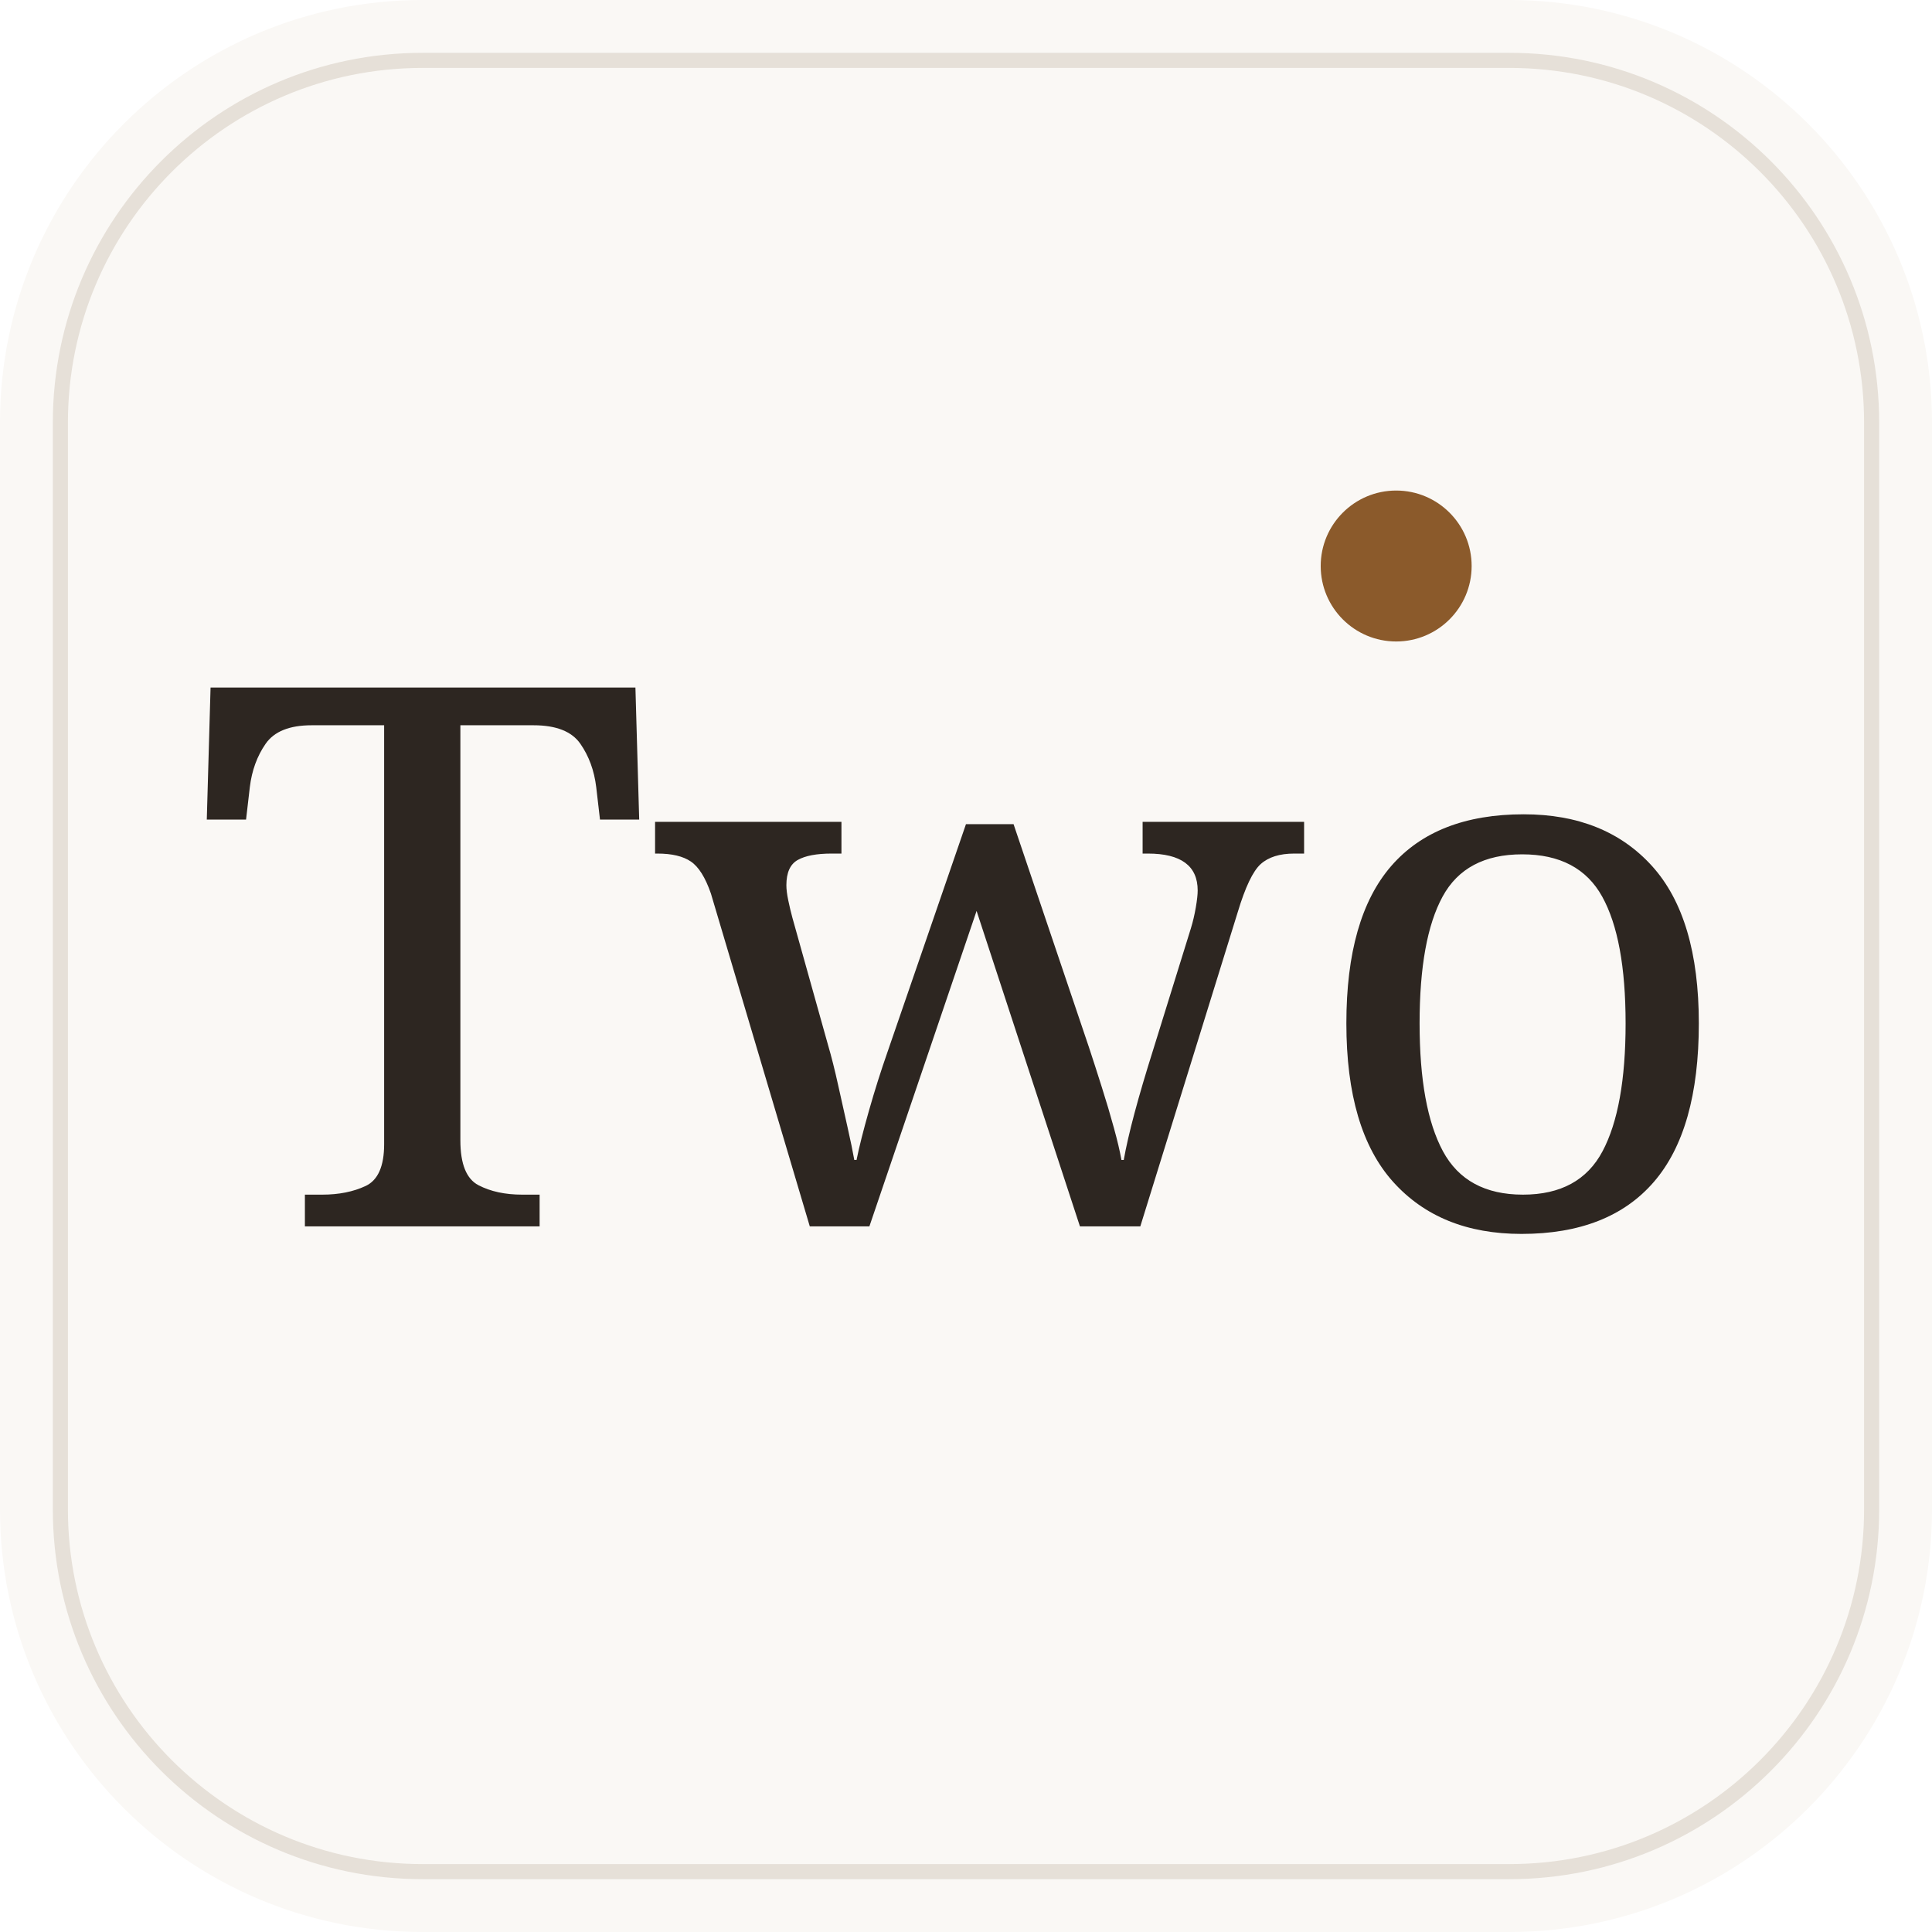
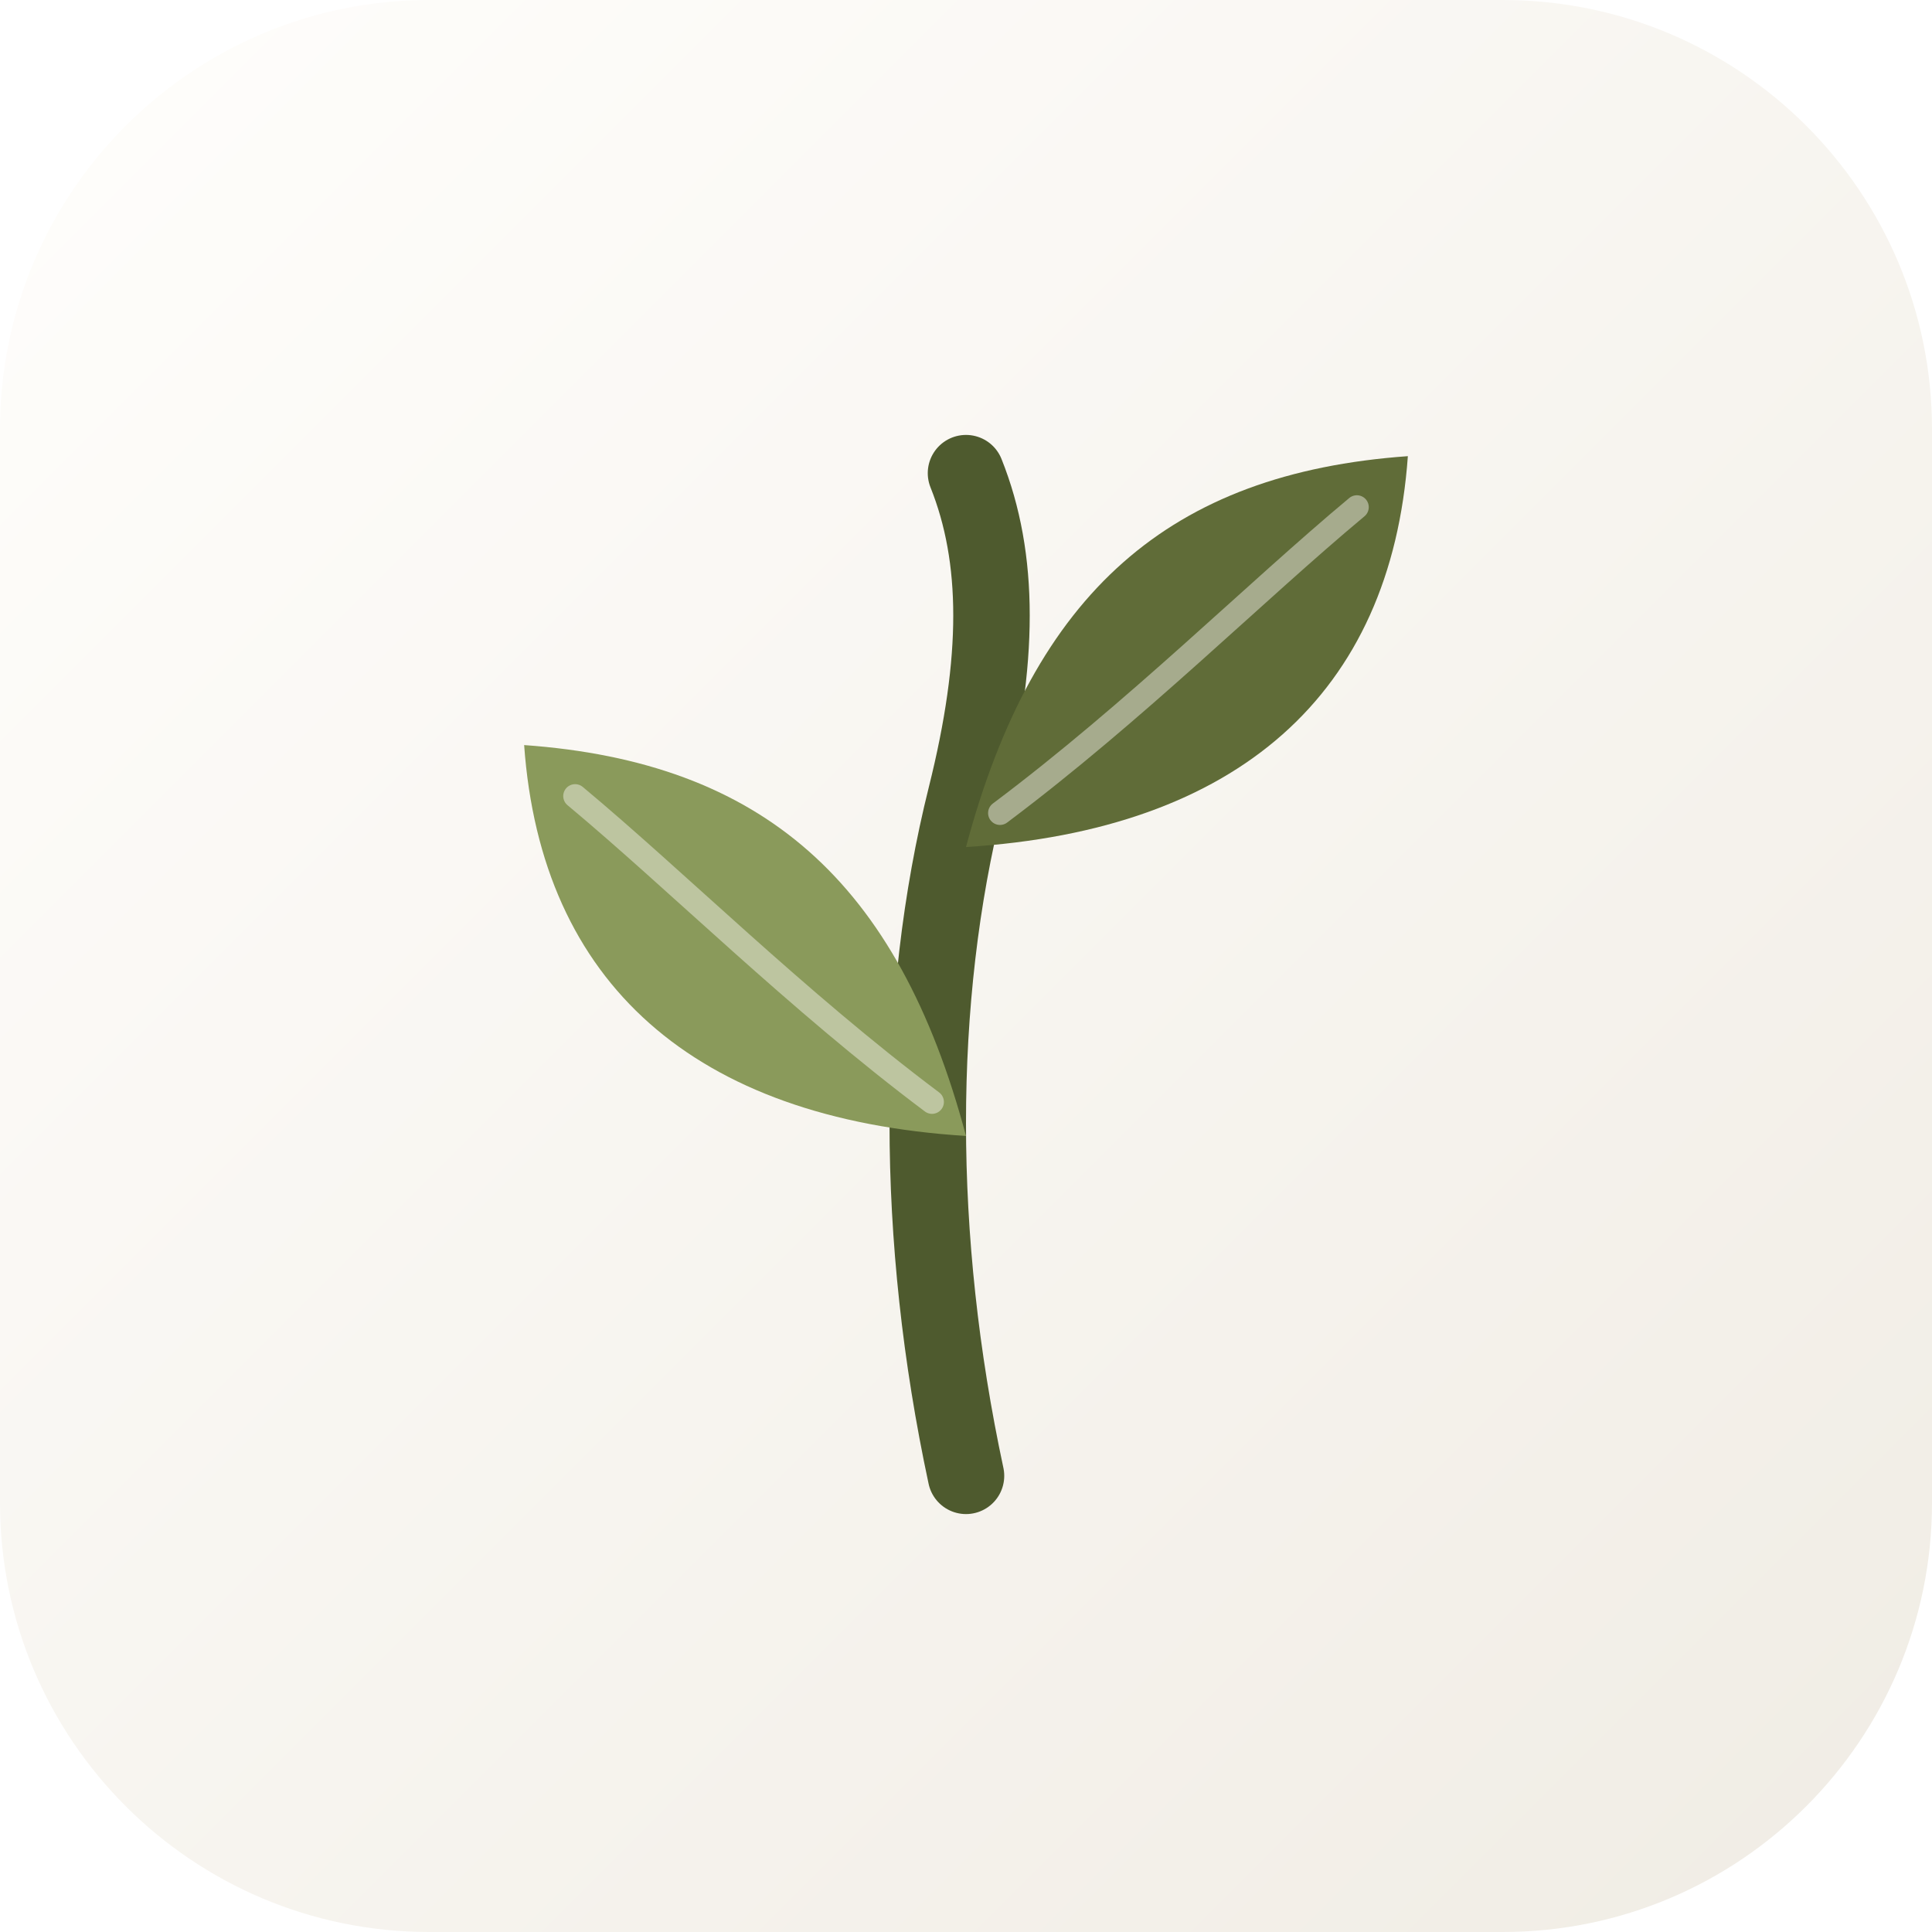
- <svg xmlns="http://www.w3.org/2000/svg" viewBox="0 0 512 512" width="512" height="512">
-   <rect width="512" height="512" rx="112" fill="#FAF8F5" />
-   <rect x="16" y="16" width="480" height="480" rx="96" fill="none" stroke="#E6E0D8" stroke-width="4" />
-   <text x="256" y="325" font-size="200" text-anchor="middle" font-family="serif" fill="#2D2621">Two</text>
-   <circle cx="370" cy="150" r="20" fill="#8B5A2B" />
+ <svg xmlns="http://www.w3.org/2000/svg" viewBox="0 0 108 108" width="512" height="512" role="img" aria-label="Two">
+   <defs>
+     <linearGradient id="plate" x1="0" y1="0" x2="1" y2="1">
+       <stop offset="0" stop-color="#FFFEFC" />
+       <stop offset="1" stop-color="#F0ECE4" />
+     </linearGradient>
+   </defs>
+   <rect width="108" height="108" rx="24" fill="url(#plate)" />
+   <g transform="translate(2.700,2.700) scale(0.95)" fill="none" stroke-linecap="round">
+     <path d="M54,84 C51,70 51,56 54,44 C56,36 56,30 54,25" stroke="#4E5A2E" stroke-width="4.5" />
+     <path d="M54,47 C58,32 66,25 80,24 C79,38 70,46 54,47 Z" fill="#606C38" />
+     <path d="M56,45 C64,39 71,32 77,27" stroke="#FAF8F5" stroke-width="1.4" opacity="0.45" />
+     <path d="M54,64 C50,49 42,42 28,41 C29,55 38,63 54,64 Z" fill="#8A9A5B" />
+     <path d="M52,62 C44,56 37,49 31,44" stroke="#FAF8F5" stroke-width="1.4" opacity="0.45" />
+   </g>
</svg>
